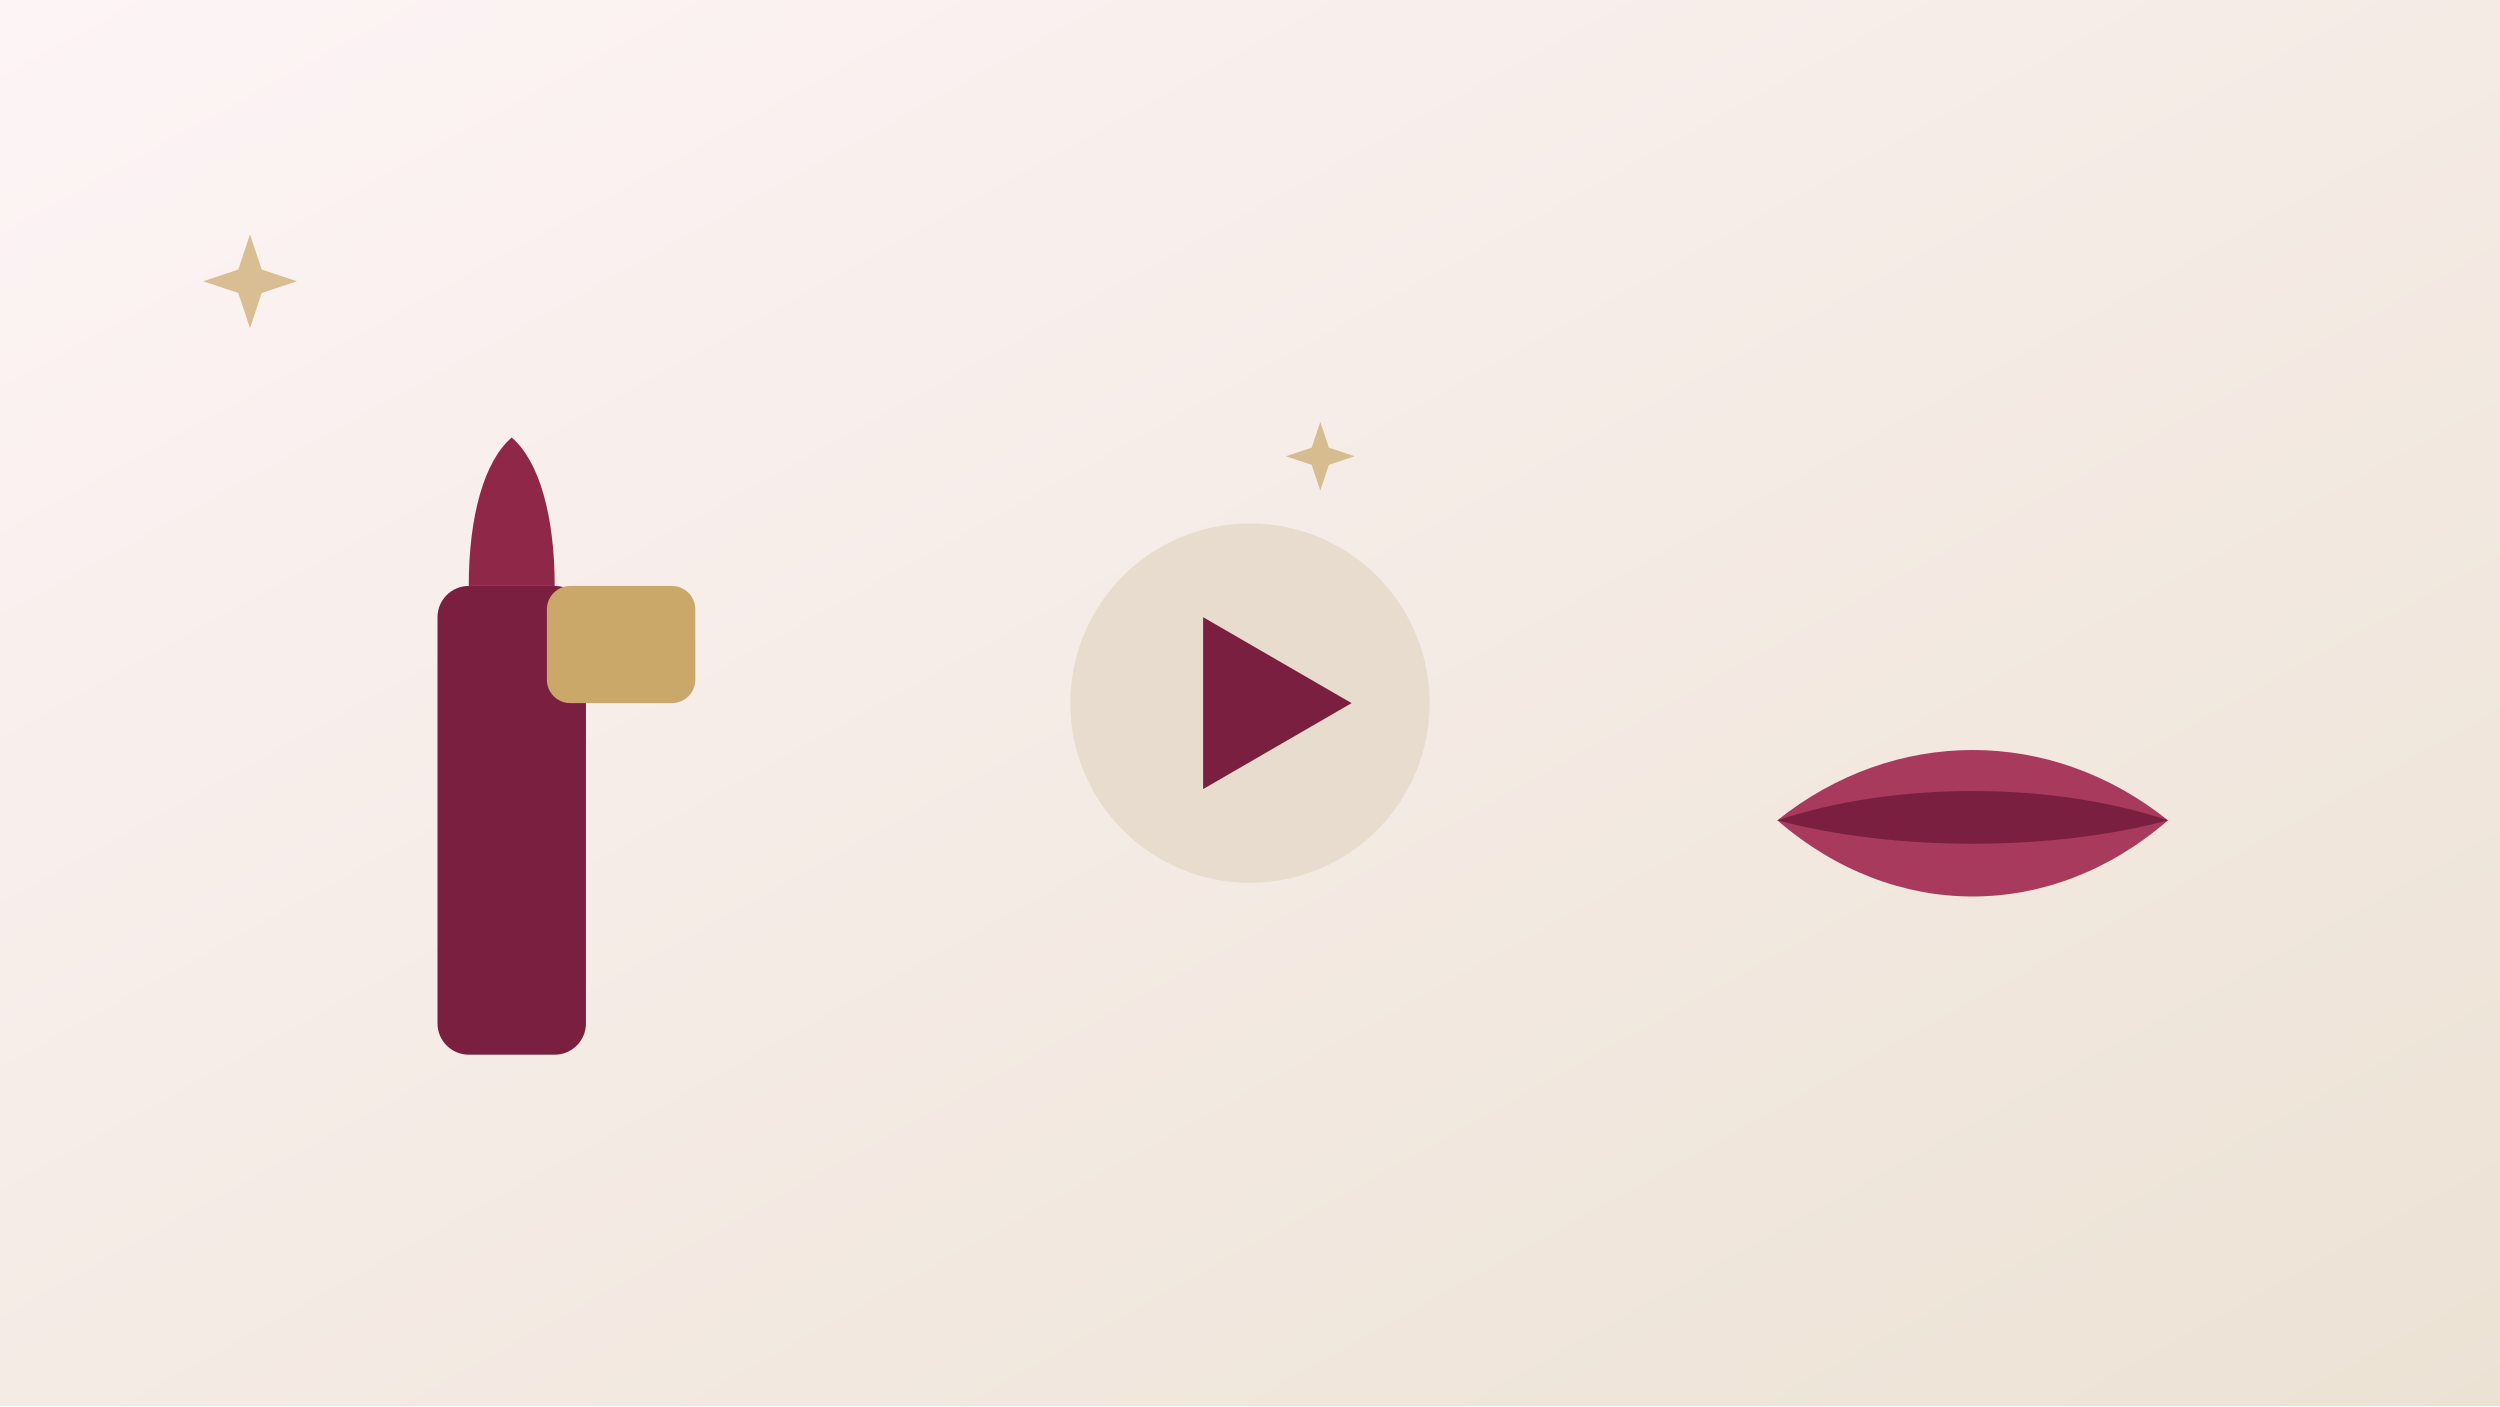
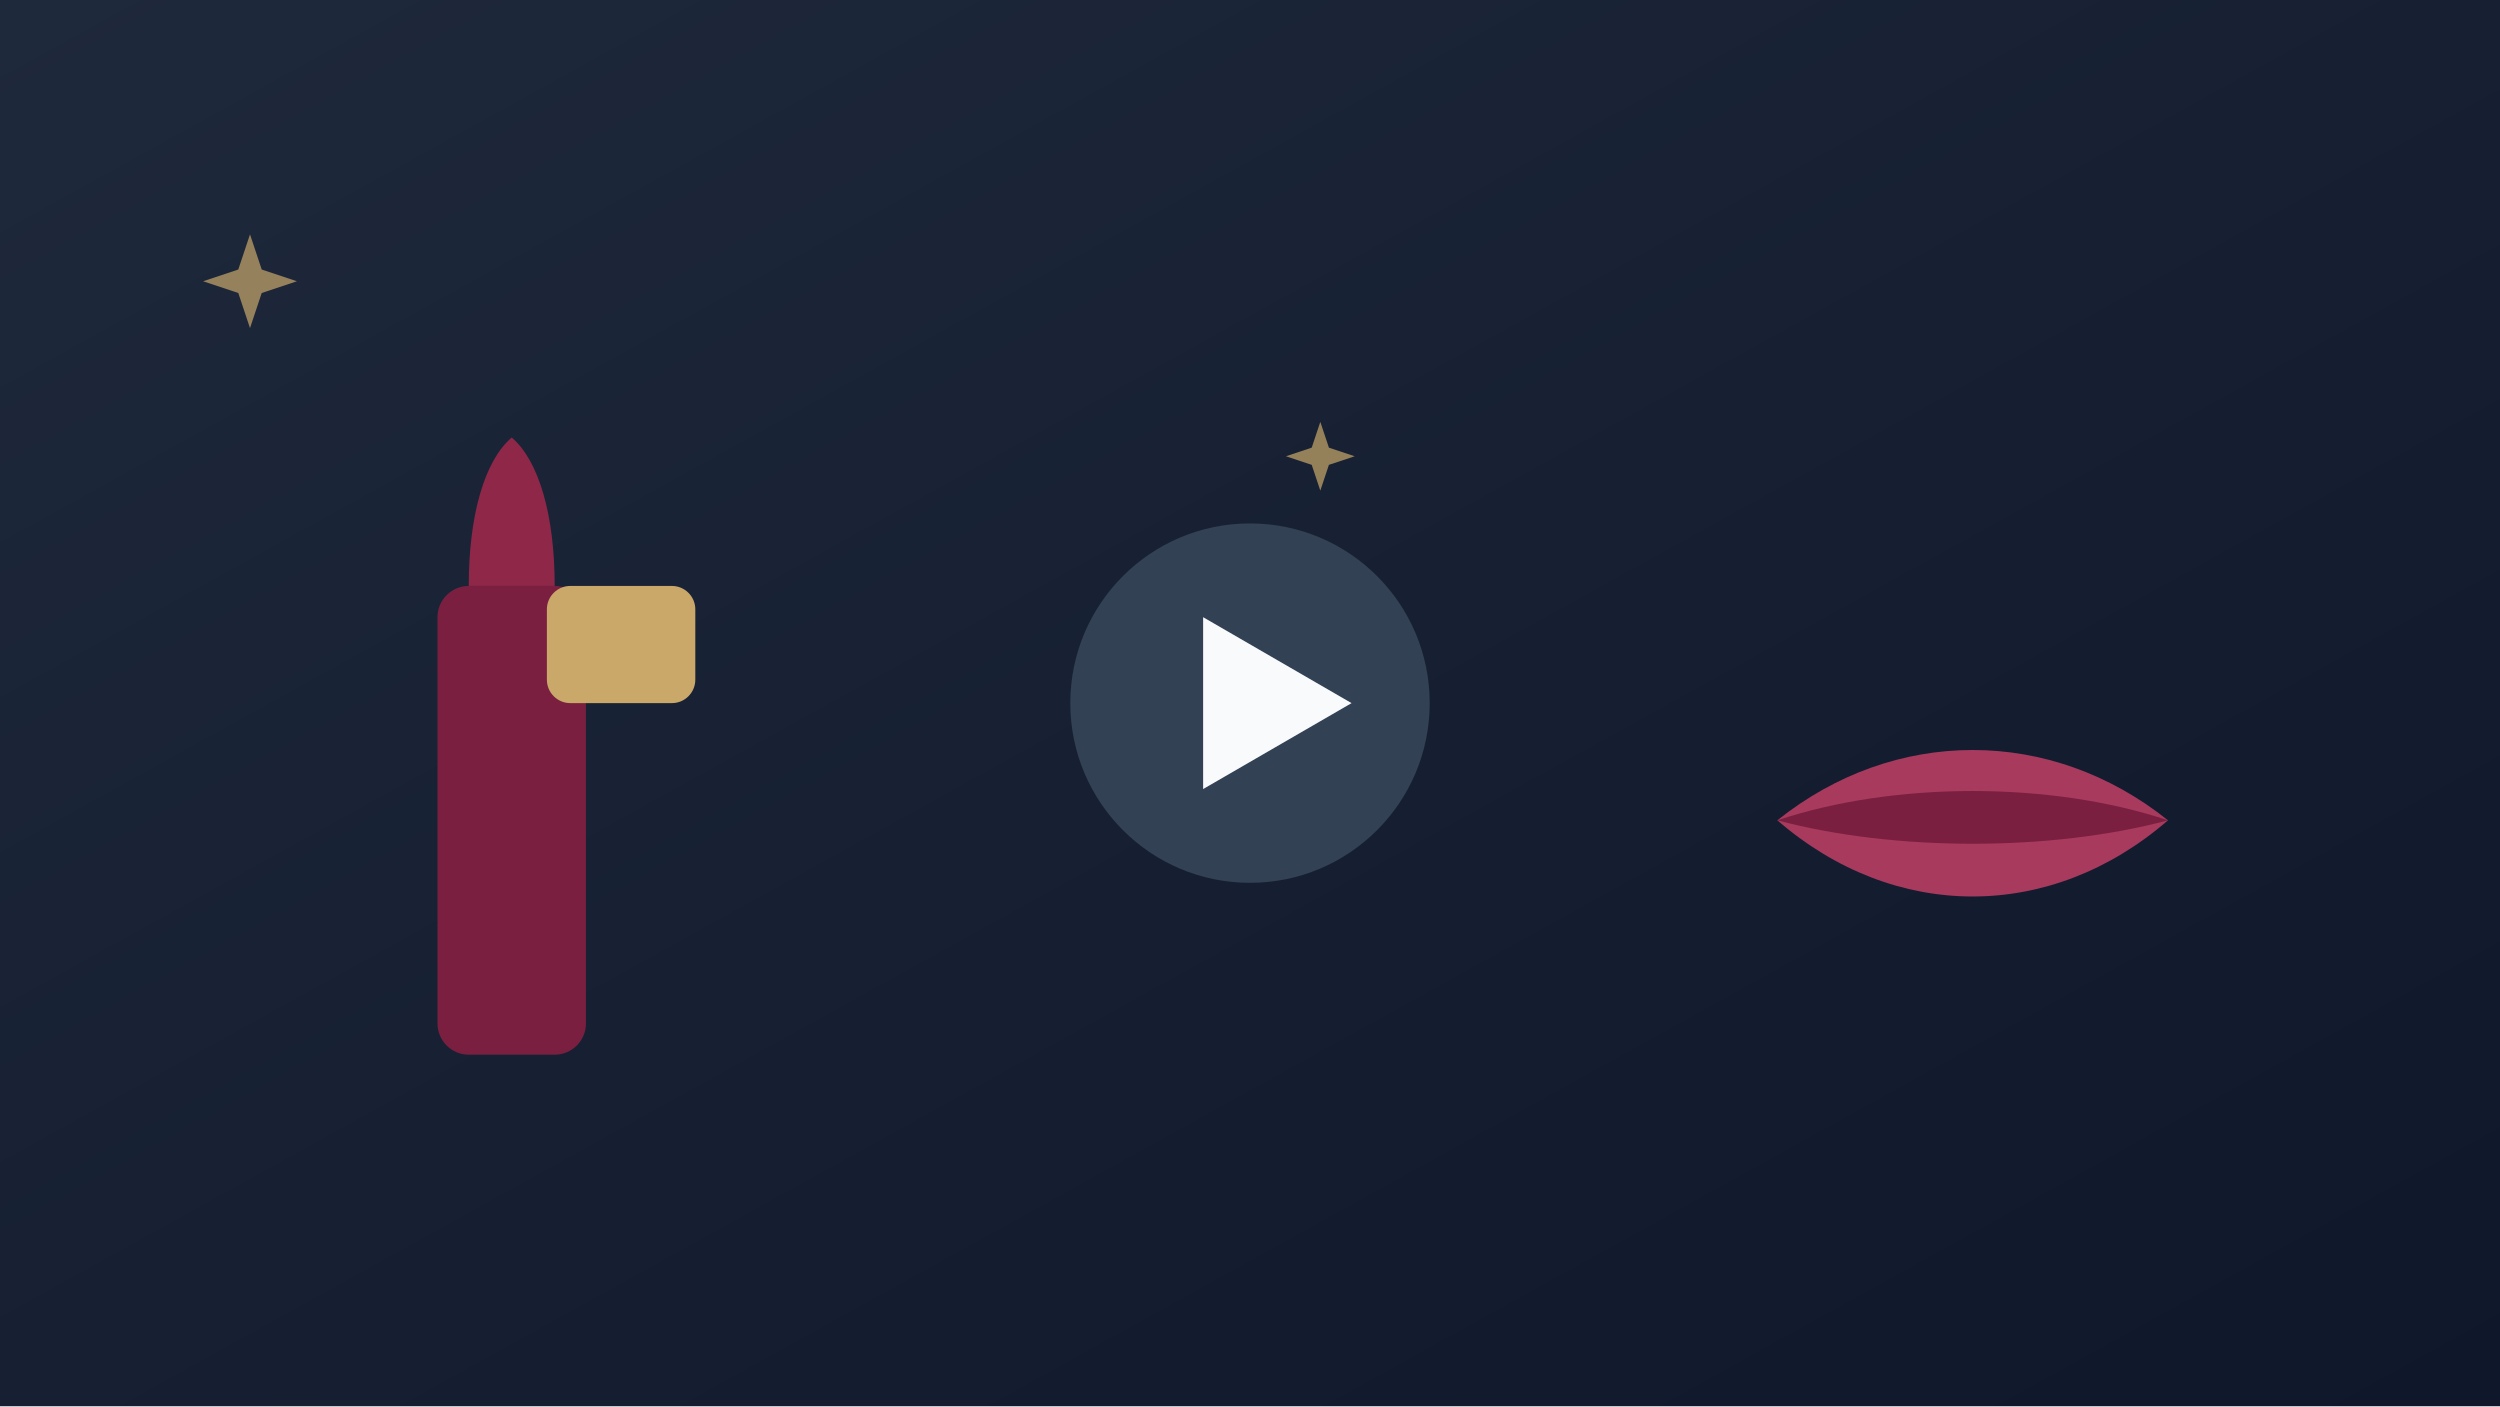
<svg xmlns="http://www.w3.org/2000/svg" viewBox="0 0 640 360" fill="none" role="img">
  <defs>
    <linearGradient id="bgv" x1="0" y1="0" x2="1" y2="1">
-       <stop offset="0" stop-color="#fdf4f6" />
-       <stop offset="1" stop-color="#ece2d4" />
+       <stop offset="0" stop-color="#1e293b" />
+       <stop offset="1" stop-color="#0f172a" />
    </linearGradient>
  </defs>
  <rect width="640" height="360" fill="url(#bgv)" />
  <g>
    <rect x="112" y="150" width="38" height="120" rx="8" fill="#7a1f3f" />
    <path d="M120 150c0-18 4-32 11-38 7 6 11 20 11 38h-22z" fill="#8f2749" />
    <rect x="140" y="150" width="38" height="30" rx="6" fill="#c9a86a" />
    <path d="M455 210c30-24 70-24 100 0-30 26-70 26-100 0z" fill="#a83a5e" />
    <path d="M455 210c30-10 70-10 100 0-30 8-70 8-100 0z" fill="#7a1f3f" />
  </g>
-   <circle cx="320" cy="180" r="46" fill="#e7dccd" opacity="0.96" />
-   <path d="M308 158v44l38-22-38-22z" fill="#7a1f3f" />
+   <circle cx="320" cy="180" r="46" fill="#334155" opacity="0.98" />
+   <path d="M308 158v44l38-22-38-22z" fill="#f8fafc" />
  <g fill="#c9a86a" opacity="0.7">
    <path d="M64 60l3 9 9 3-9 3-3 9-3-9-9-3 9-3z" />
    <path d="M338 108l2.2 6.6 6.6 2.2-6.6 2.2-2.2 6.6-2.2-6.6-6.6-2.2 6.6-2.2z" />
    <path d="M312 424l1.8 5.4 5.4 1.8-5.4 1.8-1.8 5.4-1.8-5.4-5.4-1.8 5.4-1.8z" />
  </g>
</svg>
